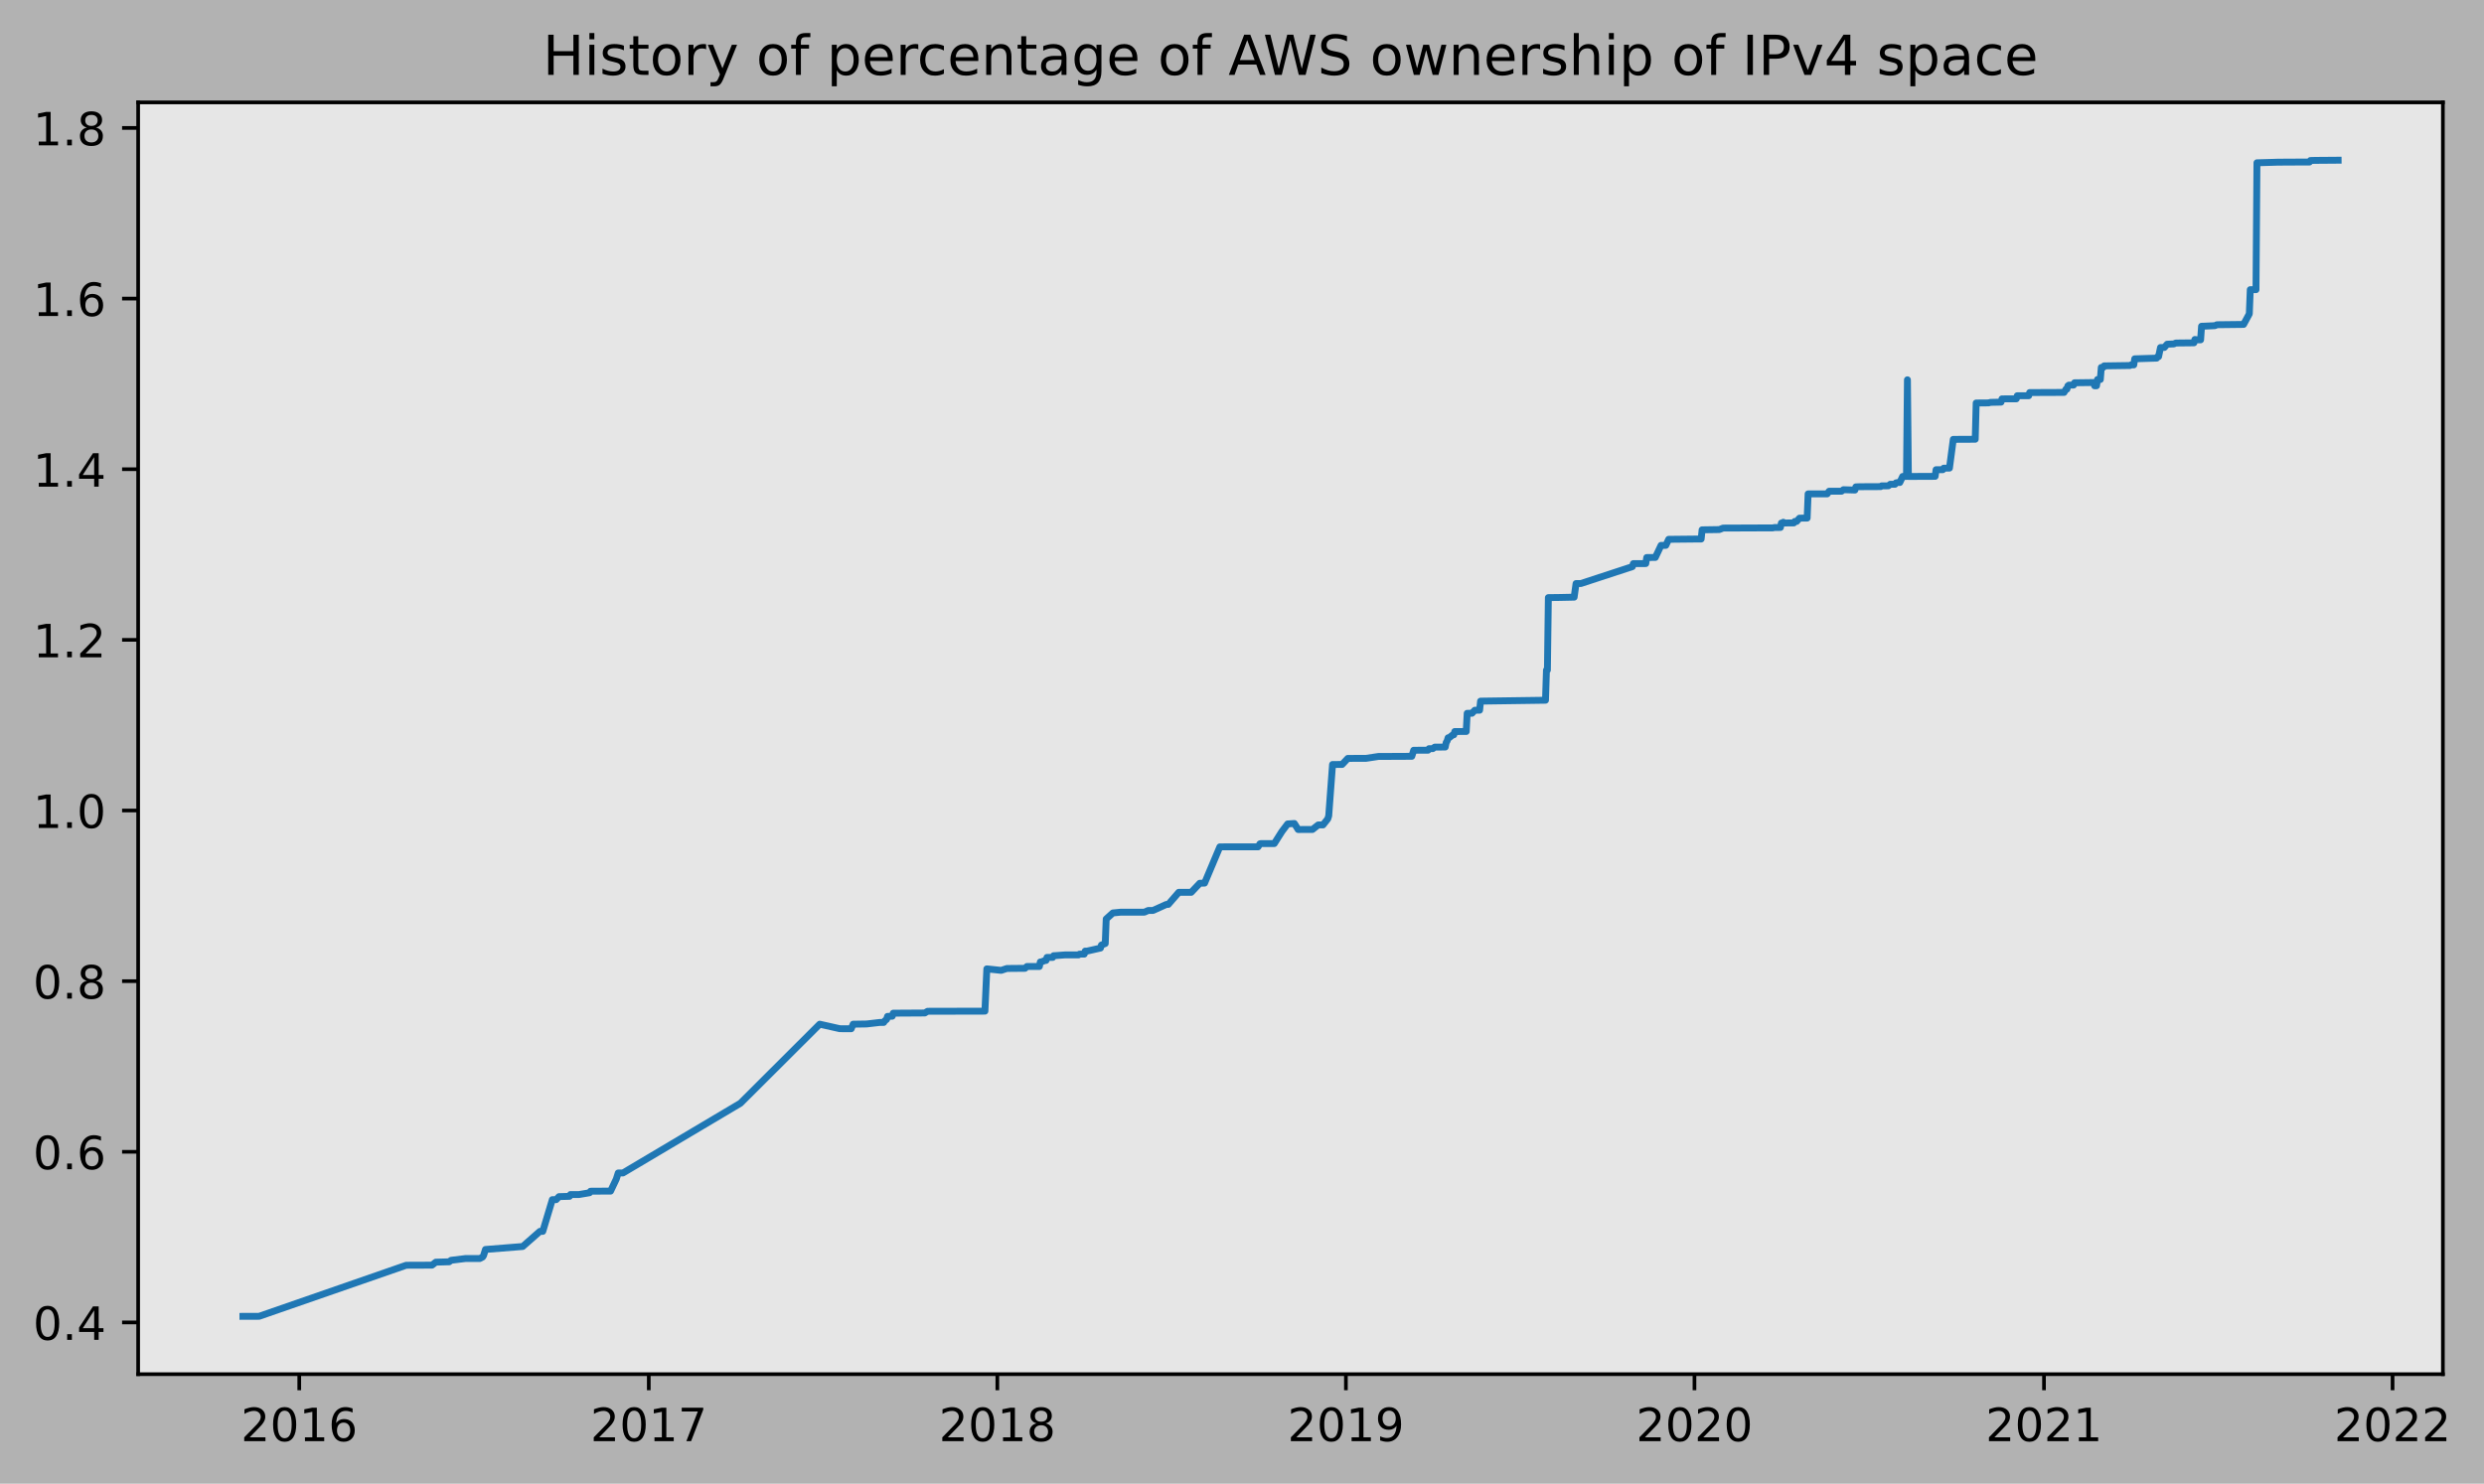
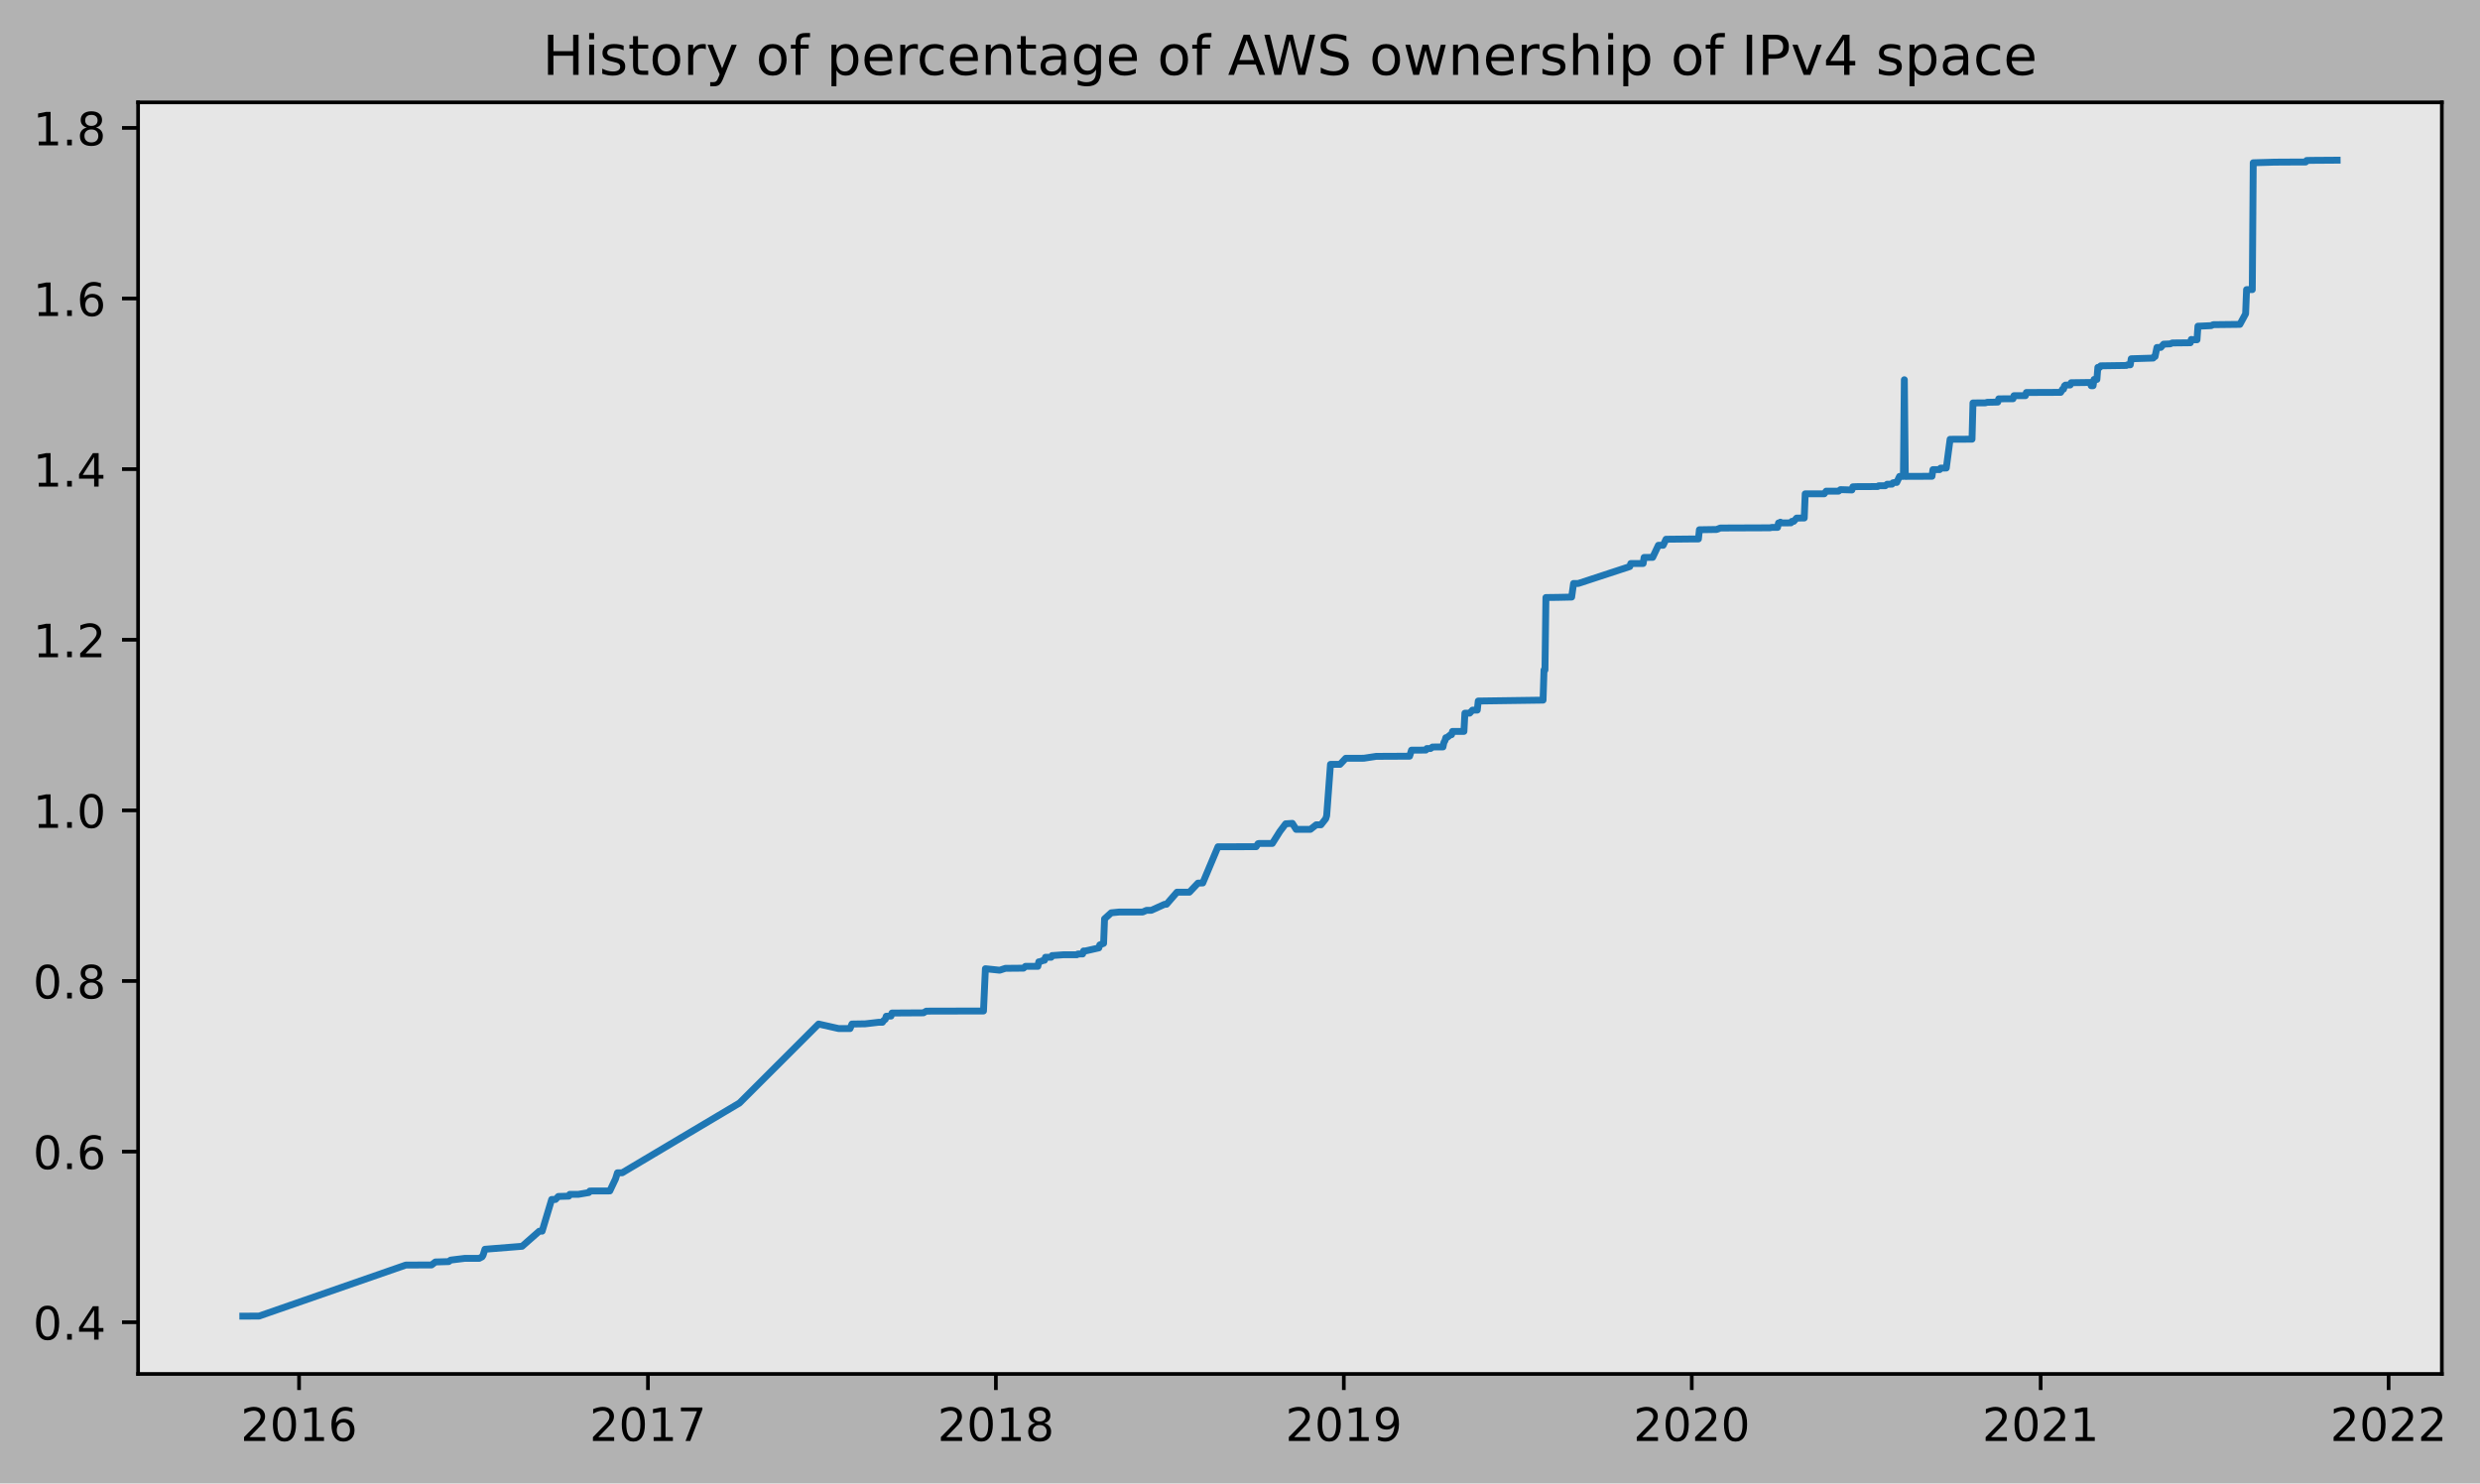
- <svg xmlns="http://www.w3.org/2000/svg" xmlns:xlink="http://www.w3.org/1999/xlink" height="323.396pt" version="1.1" viewBox="0 0 541.262 323.396" width="541.262pt">
+ <svg xmlns="http://www.w3.org/2000/svg" xmlns:xlink="http://www.w3.org/1999/xlink" height="323.396pt" version="1.1" viewBox="0 0 540.622 323.396" width="540.622pt">
  <defs>
    <style type="text/css">
*{stroke-linecap:butt;stroke-linejoin:round;}
  </style>
  </defs>
  <g id="figure_1">
    <g id="patch_1">
-       <path d="M 0 323.396  L 541.262 323.396  L 541.262 0  L 0 0  z " style="fill:#b2b2b2;" />
+       <path d="M 0 323.396  L 540.622 323.396  L 540.622 0  L 0 0  z " style="fill:#b2b2b2;" />
    </g>
    <g id="axes_1">
      <g id="patch_2">
        <path d="M 30.103 299.518  L 532.303 299.518  L 532.303 22.318  L 30.103 22.318  z " style="fill:#e6e6e6;" />
      </g>
      <g id="matplotlib.axis_1">
        <g id="xtick_1">
          <g id="line2d_1">
            <defs>
-               <path d="M 0 0  L 0 3.5  " id="m75201c678d" style="stroke:#000000;stroke-width:0.8;" />
-             </defs>
-             <g>
-               <use style="stroke:#000000;stroke-width:0.8;" x="65.208" xlink:href="#m75201c678d" y="299.518" />
+               <path d="M 0 0  L 0 3.5  " id="mee60334a1c" style="stroke:#000000;stroke-width:0.8;" />
+             </defs>
+             <g>
+               <use style="stroke:#000000;stroke-width:0.8;" x="65.191" xlink:href="#mee60334a1c" y="299.518" />
            </g>
          </g>
          <g id="text_1">
            <defs>
              <path d="M 19.188 8.297  L 53.609 8.297  L 53.609 0  L 7.328 0  L 7.328 8.297  Q 12.938 14.109 22.625 23.891  Q 32.328 33.688 34.812 36.531  Q 39.547 41.844 41.422 45.531  Q 43.312 49.219 43.312 52.781  Q 43.312 58.594 39.234 62.25  Q 35.156 65.922 28.609 65.922  Q 23.969 65.922 18.812 64.312  Q 13.672 62.703 7.812 59.422  L 7.812 69.391  Q 13.766 71.781 18.938 73  Q 24.125 74.219 28.422 74.219  Q 39.75 74.219 46.484 68.547  Q 53.219 62.891 53.219 53.422  Q 53.219 48.922 51.531 44.891  Q 49.859 40.875 45.406 35.406  Q 44.188 33.984 37.641 27.219  Q 31.109 20.453 19.188 8.297  z " id="DejaVuSans-50" />
              <path d="M 31.781 66.406  Q 24.172 66.406 20.328 58.906  Q 16.5 51.422 16.5 36.375  Q 16.5 21.391 20.328 13.891  Q 24.172 6.391 31.781 6.391  Q 39.453 6.391 43.281 13.891  Q 47.125 21.391 47.125 36.375  Q 47.125 51.422 43.281 58.906  Q 39.453 66.406 31.781 66.406  z M 31.781 74.219  Q 44.047 74.219 50.516 64.516  Q 56.984 54.828 56.984 36.375  Q 56.984 17.969 50.516 8.266  Q 44.047 -1.422 31.781 -1.422  Q 19.531 -1.422 13.062 8.266  Q 6.594 17.969 6.594 36.375  Q 6.594 54.828 13.062 64.516  Q 19.531 74.219 31.781 74.219  z " id="DejaVuSans-48" />
              <path d="M 12.406 8.297  L 28.516 8.297  L 28.516 63.922  L 10.984 60.406  L 10.984 69.391  L 28.422 72.906  L 38.281 72.906  L 38.281 8.297  L 54.391 8.297  L 54.391 0  L 12.406 0  z " id="DejaVuSans-49" />
              <path d="M 33.016 40.375  Q 26.375 40.375 22.484 35.828  Q 18.609 31.297 18.609 23.391  Q 18.609 15.531 22.484 10.953  Q 26.375 6.391 33.016 6.391  Q 39.656 6.391 43.531 10.953  Q 47.406 15.531 47.406 23.391  Q 47.406 31.297 43.531 35.828  Q 39.656 40.375 33.016 40.375  z M 52.594 71.297  L 52.594 62.312  Q 48.875 64.062 45.094 64.984  Q 41.312 65.922 37.594 65.922  Q 27.828 65.922 22.672 59.328  Q 17.531 52.734 16.797 39.406  Q 19.672 43.656 24.016 45.922  Q 28.375 48.188 33.594 48.188  Q 44.578 48.188 50.953 41.516  Q 57.328 34.859 57.328 23.391  Q 57.328 12.156 50.688 5.359  Q 44.047 -1.422 33.016 -1.422  Q 20.359 -1.422 13.672 8.266  Q 6.984 17.969 6.984 36.375  Q 6.984 53.656 15.188 63.938  Q 23.391 74.219 37.203 74.219  Q 40.922 74.219 44.703 73.484  Q 48.484 72.75 52.594 71.297  z " id="DejaVuSans-54" />
            </defs>
-             <g transform="translate(52.4826 314.1166)scale(0.1 -0.1)">
+             <g transform="translate(52.46584 314.1166)scale(0.1 -0.1)">
              <use xlink:href="#DejaVuSans-50" />
              <use x="63.623" xlink:href="#DejaVuSans-48" />
              <use x="127.246" xlink:href="#DejaVuSans-49" />
              <use x="190.869" xlink:href="#DejaVuSans-54" />
            </g>
          </g>
        </g>
        <g id="xtick_2">
          <g id="line2d_2">
            <g>
-               <use style="stroke:#000000;stroke-width:0.8;" x="141.368" xlink:href="#m75201c678d" y="299.518" />
+               <use style="stroke:#000000;stroke-width:0.8;" x="141.247" xlink:href="#mee60334a1c" y="299.518" />
            </g>
          </g>
          <g id="text_2">
            <defs>
              <path d="M 8.203 72.906  L 55.078 72.906  L 55.078 68.703  L 28.609 0  L 18.312 0  L 43.219 64.594  L 8.203 64.594  z " id="DejaVuSans-55" />
            </defs>
-             <g transform="translate(128.6429 314.1166)scale(0.1 -0.1)">
+             <g transform="translate(128.5221 314.1166)scale(0.1 -0.1)">
              <use xlink:href="#DejaVuSans-50" />
              <use x="63.623" xlink:href="#DejaVuSans-48" />
              <use x="127.246" xlink:href="#DejaVuSans-49" />
              <use x="190.869" xlink:href="#DejaVuSans-55" />
            </g>
          </g>
        </g>
        <g id="xtick_3">
          <g id="line2d_3">
            <g>
-               <use style="stroke:#000000;stroke-width:0.8;" x="217.32" xlink:href="#m75201c678d" y="299.518" />
+               <use style="stroke:#000000;stroke-width:0.8;" x="217.096" xlink:href="#mee60334a1c" y="299.518" />
            </g>
          </g>
          <g id="text_3">
            <defs>
              <path d="M 31.781 34.625  Q 24.75 34.625 20.719 30.859  Q 16.703 27.094 16.703 20.516  Q 16.703 13.922 20.719 10.156  Q 24.75 6.391 31.781 6.391  Q 38.812 6.391 42.859 10.172  Q 46.922 13.969 46.922 20.516  Q 46.922 27.094 42.891 30.859  Q 38.875 34.625 31.781 34.625  z M 21.922 38.812  Q 15.578 40.375 12.031 44.719  Q 8.5 49.078 8.5 55.328  Q 8.5 64.062 14.719 69.141  Q 20.953 74.219 31.781 74.219  Q 42.672 74.219 48.875 69.141  Q 55.078 64.062 55.078 55.328  Q 55.078 49.078 51.531 44.719  Q 48 40.375 41.703 38.812  Q 48.828 37.156 52.797 32.312  Q 56.781 27.484 56.781 20.516  Q 56.781 9.906 50.312 4.234  Q 43.844 -1.422 31.781 -1.422  Q 19.734 -1.422 13.25 4.234  Q 6.781 9.906 6.781 20.516  Q 6.781 27.484 10.781 32.312  Q 14.797 37.156 21.922 38.812  z M 18.312 54.391  Q 18.312 48.734 21.844 45.562  Q 25.391 42.391 31.781 42.391  Q 38.141 42.391 41.719 45.562  Q 45.312 48.734 45.312 54.391  Q 45.312 60.062 41.719 63.234  Q 38.141 66.406 31.781 66.406  Q 25.391 66.406 21.844 63.234  Q 18.312 60.062 18.312 54.391  z " id="DejaVuSans-56" />
            </defs>
-             <g transform="translate(204.5951 314.1166)scale(0.1 -0.1)">
+             <g transform="translate(204.3706 314.1166)scale(0.1 -0.1)">
              <use xlink:href="#DejaVuSans-50" />
              <use x="63.623" xlink:href="#DejaVuSans-48" />
              <use x="127.246" xlink:href="#DejaVuSans-49" />
              <use x="190.869" xlink:href="#DejaVuSans-56" />
            </g>
          </g>
        </g>
        <g id="xtick_4">
          <g id="line2d_4">
            <g>
-               <use style="stroke:#000000;stroke-width:0.8;" x="293.272" xlink:href="#m75201c678d" y="299.518" />
+               <use style="stroke:#000000;stroke-width:0.8;" x="292.944" xlink:href="#mee60334a1c" y="299.518" />
            </g>
          </g>
          <g id="text_4">
            <defs>
              <path d="M 10.984 1.516  L 10.984 10.5  Q 14.703 8.734 18.5 7.812  Q 22.312 6.891 25.984 6.891  Q 35.75 6.891 40.891 13.453  Q 46.047 20.016 46.781 33.406  Q 43.953 29.203 39.594 26.953  Q 35.25 24.703 29.984 24.703  Q 19.047 24.703 12.672 31.312  Q 6.297 37.938 6.297 49.422  Q 6.297 60.641 12.938 67.422  Q 19.578 74.219 30.609 74.219  Q 43.266 74.219 49.922 64.516  Q 56.594 54.828 56.594 36.375  Q 56.594 19.141 48.406 8.859  Q 40.234 -1.422 26.422 -1.422  Q 22.703 -1.422 18.891 -0.688  Q 15.094 0.047 10.984 1.516  z M 30.609 32.422  Q 37.25 32.422 41.125 36.953  Q 45.016 41.5 45.016 49.422  Q 45.016 57.281 41.125 61.844  Q 37.25 66.406 30.609 66.406  Q 23.969 66.406 20.094 61.844  Q 16.219 57.281 16.219 49.422  Q 16.219 41.5 20.094 36.953  Q 23.969 32.422 30.609 32.422  z " id="DejaVuSans-57" />
            </defs>
-             <g transform="translate(280.5472 314.1166)scale(0.1 -0.1)">
+             <g transform="translate(280.2191 314.1166)scale(0.1 -0.1)">
              <use xlink:href="#DejaVuSans-50" />
              <use x="63.623" xlink:href="#DejaVuSans-48" />
              <use x="127.246" xlink:href="#DejaVuSans-49" />
              <use x="190.869" xlink:href="#DejaVuSans-57" />
            </g>
          </g>
        </g>
        <g id="xtick_5">
          <g id="line2d_5">
            <g>
-               <use style="stroke:#000000;stroke-width:0.8;" x="369.224" xlink:href="#m75201c678d" y="299.518" />
+               <use style="stroke:#000000;stroke-width:0.8;" x="368.793" xlink:href="#mee60334a1c" y="299.518" />
            </g>
          </g>
          <g id="text_5">
-             <g transform="translate(356.4994 314.1166)scale(0.1 -0.1)">
+             <g transform="translate(356.0675 314.1166)scale(0.1 -0.1)">
              <use xlink:href="#DejaVuSans-50" />
              <use x="63.623" xlink:href="#DejaVuSans-48" />
              <use x="127.246" xlink:href="#DejaVuSans-50" />
              <use x="190.869" xlink:href="#DejaVuSans-48" />
            </g>
          </g>
        </g>
        <g id="xtick_6">
          <g id="line2d_6">
            <g>
-               <use style="stroke:#000000;stroke-width:0.8;" x="445.385" xlink:href="#m75201c678d" y="299.518" />
+               <use style="stroke:#000000;stroke-width:0.8;" x="444.849" xlink:href="#mee60334a1c" y="299.518" />
            </g>
          </g>
          <g id="text_6">
-             <g transform="translate(432.6597 314.1166)scale(0.1 -0.1)">
+             <g transform="translate(432.1238 314.1166)scale(0.1 -0.1)">
              <use xlink:href="#DejaVuSans-50" />
              <use x="63.623" xlink:href="#DejaVuSans-48" />
              <use x="127.246" xlink:href="#DejaVuSans-50" />
              <use x="190.869" xlink:href="#DejaVuSans-49" />
            </g>
          </g>
        </g>
        <g id="xtick_7">
          <g id="line2d_7">
            <g>
-               <use style="stroke:#000000;stroke-width:0.8;" x="521.337" xlink:href="#m75201c678d" y="299.518" />
+               <use style="stroke:#000000;stroke-width:0.8;" x="520.697" xlink:href="#mee60334a1c" y="299.518" />
            </g>
          </g>
          <g id="text_7">
-             <g transform="translate(508.6119 314.1166)scale(0.1 -0.1)">
+             <g transform="translate(507.9723 314.1166)scale(0.1 -0.1)">
              <use xlink:href="#DejaVuSans-50" />
              <use x="63.623" xlink:href="#DejaVuSans-48" />
              <use x="127.246" xlink:href="#DejaVuSans-50" />
              <use x="190.869" xlink:href="#DejaVuSans-50" />
            </g>
          </g>
        </g>
      </g>
      <g id="matplotlib.axis_2">
        <g id="ytick_1">
          <g id="line2d_8">
            <defs>
-               <path d="M 0 0  L -3.5 0  " id="m8ddf1ba816" style="stroke:#000000;stroke-width:0.8;" />
-             </defs>
-             <g>
-               <use style="stroke:#000000;stroke-width:0.8;" x="30.103" xlink:href="#m8ddf1ba816" y="288.242" />
+               <path d="M 0 0  L -3.5 0  " id="m56c046b04b" style="stroke:#000000;stroke-width:0.8;" />
+             </defs>
+             <g>
+               <use style="stroke:#000000;stroke-width:0.8;" x="30.103" xlink:href="#m56c046b04b" y="288.242" />
            </g>
          </g>
          <g id="text_8">
            <defs>
              <path d="M 10.688 12.406  L 21 12.406  L 21 0  L 10.688 0  z " id="DejaVuSans-46" />
              <path d="M 37.797 64.312  L 12.891 25.391  L 37.797 25.391  z M 35.203 72.906  L 47.609 72.906  L 47.609 25.391  L 58.016 25.391  L 58.016 17.188  L 47.609 17.188  L 47.609 0  L 37.797 0  L 37.797 17.188  L 4.891 17.188  L 4.891 26.703  z " id="DejaVuSans-52" />
            </defs>
            <g transform="translate(7.2 292.041)scale(0.1 -0.1)">
              <use xlink:href="#DejaVuSans-48" />
              <use x="63.623" xlink:href="#DejaVuSans-46" />
              <use x="95.41" xlink:href="#DejaVuSans-52" />
            </g>
          </g>
        </g>
        <g id="ytick_2">
          <g id="line2d_9">
            <g>
-               <use style="stroke:#000000;stroke-width:0.8;" x="30.103" xlink:href="#m8ddf1ba816" y="251.048" />
+               <use style="stroke:#000000;stroke-width:0.8;" x="30.103" xlink:href="#m56c046b04b" y="251.048" />
            </g>
          </g>
          <g id="text_9">
            <g transform="translate(7.2 254.8471)scale(0.1 -0.1)">
              <use xlink:href="#DejaVuSans-48" />
              <use x="63.623" xlink:href="#DejaVuSans-46" />
              <use x="95.41" xlink:href="#DejaVuSans-54" />
            </g>
          </g>
        </g>
        <g id="ytick_3">
          <g id="line2d_10">
            <g>
-               <use style="stroke:#000000;stroke-width:0.8;" x="30.103" xlink:href="#m8ddf1ba816" y="213.854" />
+               <use style="stroke:#000000;stroke-width:0.8;" x="30.103" xlink:href="#m56c046b04b" y="213.854" />
            </g>
          </g>
          <g id="text_10">
            <g transform="translate(7.2 217.6532)scale(0.1 -0.1)">
              <use xlink:href="#DejaVuSans-48" />
              <use x="63.623" xlink:href="#DejaVuSans-46" />
              <use x="95.41" xlink:href="#DejaVuSans-56" />
            </g>
          </g>
        </g>
        <g id="ytick_4">
          <g id="line2d_11">
            <g>
-               <use style="stroke:#000000;stroke-width:0.8;" x="30.103" xlink:href="#m8ddf1ba816" y="176.66" />
+               <use style="stroke:#000000;stroke-width:0.8;" x="30.103" xlink:href="#m56c046b04b" y="176.66" />
            </g>
          </g>
          <g id="text_11">
            <g transform="translate(7.2 180.4593)scale(0.1 -0.1)">
              <use xlink:href="#DejaVuSans-49" />
              <use x="63.623" xlink:href="#DejaVuSans-46" />
              <use x="95.41" xlink:href="#DejaVuSans-48" />
            </g>
          </g>
        </g>
        <g id="ytick_5">
          <g id="line2d_12">
            <g>
-               <use style="stroke:#000000;stroke-width:0.8;" x="30.103" xlink:href="#m8ddf1ba816" y="139.466" />
+               <use style="stroke:#000000;stroke-width:0.8;" x="30.103" xlink:href="#m56c046b04b" y="139.466" />
            </g>
          </g>
          <g id="text_12">
            <g transform="translate(7.2 143.2654)scale(0.1 -0.1)">
              <use xlink:href="#DejaVuSans-49" />
              <use x="63.623" xlink:href="#DejaVuSans-46" />
              <use x="95.41" xlink:href="#DejaVuSans-50" />
            </g>
          </g>
        </g>
        <g id="ytick_6">
          <g id="line2d_13">
            <g>
-               <use style="stroke:#000000;stroke-width:0.8;" x="30.103" xlink:href="#m8ddf1ba816" y="102.272" />
+               <use style="stroke:#000000;stroke-width:0.8;" x="30.103" xlink:href="#m56c046b04b" y="102.272" />
            </g>
          </g>
          <g id="text_13">
            <g transform="translate(7.2 106.0714)scale(0.1 -0.1)">
              <use xlink:href="#DejaVuSans-49" />
              <use x="63.623" xlink:href="#DejaVuSans-46" />
              <use x="95.41" xlink:href="#DejaVuSans-52" />
            </g>
          </g>
        </g>
        <g id="ytick_7">
          <g id="line2d_14">
            <g>
-               <use style="stroke:#000000;stroke-width:0.8;" x="30.103" xlink:href="#m8ddf1ba816" y="65.078" />
+               <use style="stroke:#000000;stroke-width:0.8;" x="30.103" xlink:href="#m56c046b04b" y="65.078" />
            </g>
          </g>
          <g id="text_14">
            <g transform="translate(7.2 68.87753)scale(0.1 -0.1)">
              <use xlink:href="#DejaVuSans-49" />
              <use x="63.623" xlink:href="#DejaVuSans-46" />
              <use x="95.41" xlink:href="#DejaVuSans-54" />
            </g>
          </g>
        </g>
        <g id="ytick_8">
          <g id="line2d_15">
            <g>
-               <use style="stroke:#000000;stroke-width:0.8;" x="30.103" xlink:href="#m8ddf1ba816" y="27.884" />
+               <use style="stroke:#000000;stroke-width:0.8;" x="30.103" xlink:href="#m56c046b04b" y="27.884" />
            </g>
          </g>
          <g id="text_15">
            <g transform="translate(7.2 31.68362)scale(0.1 -0.1)">
              <use xlink:href="#DejaVuSans-49" />
              <use x="63.623" xlink:href="#DejaVuSans-46" />
              <use x="95.41" xlink:href="#DejaVuSans-56" />
            </g>
          </g>
        </g>
      </g>
      <g id="line2d_16">
-         <path clip-path="url(#paf774579f5)" d="M 52.93 286.918  L 56.468 286.904  L 88.513 275.779  L 94.132 275.755  L 94.964 275.107  L 97.877 275.025  L 98.294 274.697  L 101.415 274.315  L 104.536 274.317  L 105.161 273.988  L 105.369 273.659  L 105.785 272.337  L 113.9 271.69  L 117.646 268.396  L 118.27 268.394  L 120.351 261.481  L 121.183 261.481  L 121.808 260.822  L 124.097 260.757  L 124.305 260.363  L 126.177 260.363  L 128.466 259.976  L 128.674 259.647  L 129.091 259.631  L 133.044 259.62  L 134.293 256.986  L 134.709 255.669  L 135.749 255.659  L 161.344 240.463  L 178.616 223.235  L 182.986 224.219  L 185.483 224.226  L 185.899 223.238  L 188.812 223.19  L 191.725 222.853  L 192.558 222.853  L 192.766 222.524  L 193.182 222.195  L 193.39 221.537  L 194.43 221.495  L 194.638 220.837  L 201.505 220.795  L 202.13 220.424  L 214.615 220.394  L 215.031 211.176  L 218.152 211.505  L 219.401 211.092  L 223.355 211.056  L 223.771 210.66  L 226.476 210.661  L 226.684 209.674  L 226.892 209.671  L 227.724 209.34  L 227.933 209.339  L 228.141 208.681  L 229.389 208.68  L 229.597 208.303  L 229.805 208.301  L 232.094 208.132  L 235.008 208.131  L 235.216 207.967  L 236.256 207.965  L 236.464 207.307  L 236.88 207.302  L 239.794 206.643  L 240.002 205.985  L 240.834 205.656  L 241.042 200.306  L 242.499 198.989  L 244.163 198.825  L 249.366 198.818  L 250.198 198.448  L 251.238 198.448  L 254.152 197.131  L 254.568 197.127  L 256.857 194.492  L 259.562 194.496  L 261.435 192.516  L 262.475 192.489  L 265.805 184.585  L 274.128 184.581  L 274.544 183.922  L 274.752 183.871  L 277.666 183.867  L 279.33 181.234  L 280.579 179.588  L 282.035 179.489  L 282.868 180.805  L 285.989 180.794  L 287.238 179.806  L 288.278 179.805  L 289.319 178.488  L 289.527 177.824  L 290.359 166.632  L 292.44 166.627  L 293.688 165.305  L 297.642 165.293  L 300.347 164.882  L 307.63 164.848  L 308.046 163.53  L 311.168 163.516  L 311.376 163.186  L 312.208 163.175  L 312.624 162.846  L 314.913 162.828  L 315.121 161.84  L 315.33 161.511  L 315.538 160.816  L 315.746 160.815  L 316.578 160.157  L 316.786 160.157  L 316.994 159.443  L 319.491 159.44  L 319.699 155.474  L 320.74 155.467  L 321.364 154.807  L 322.405 154.802  L 322.613 152.824  L 336.763 152.626  L 336.971 146.057  L 337.179 146.057  L 337.387 130.256  L 339.884 130.226  L 343.005 130.159  L 343.421 127.196  L 344.462 127.19  L 355.699 123.507  L 355.907 122.848  L 358.612 122.838  L 358.82 121.521  L 360.693 121.503  L 361.941 118.87  L 362.982 118.869  L 363.606 117.552  L 369.433 117.493  L 370.681 117.488  L 370.889 115.483  L 374.635 115.426  L 375.467 115.102  L 386.288 115.059  L 386.704 114.976  L 387.952 114.971  L 388.16 114.004  L 388.369 114.004  L 388.577 113.832  L 388.785 113.994  L 390.866 113.981  L 391.074 113.653  L 391.49 113.651  L 392.114 112.94  L 393.779 112.923  L 393.987 107.653  L 398.149 107.644  L 398.565 107.068  L 401.27 107.066  L 401.686 106.736  L 404.183 106.814  L 404.391 106.12  L 405.224 106.085  L 409.802 106.063  L 410.01 105.898  L 411.466 105.892  L 411.882 105.554  L 412.923 105.55  L 413.131 105.252  L 413.547 105.17  L 413.963 105.17  L 414.588 103.853  L 415.42 103.853  L 415.628 82.783  L 415.836 103.851  L 421.663 103.827  L 421.871 102.379  L 423.327 102.378  L 423.535 102.048  L 424.784 102.03  L 425.616 95.765  L 430.402 95.741  L 430.61 87.84  L 433.316 87.818  L 433.732 87.701  L 436.021 87.653  L 436.229 86.943  L 439.35 86.93  L 439.558 86.26  L 442.055 86.256  L 442.263 85.565  L 449.755 85.534  L 450.171 84.83  L 450.379 84.83  L 450.587 84.113  L 450.795 83.946  L 451.835 83.927  L 452.044 83.433  L 456.205 83.378  L 456.413 84.087  L 456.83 84.085  L 457.038 82.719  L 457.662 82.719  L 457.87 80.085  L 458.286 80.083  L 458.494 79.749  L 464.113 79.668  L 464.321 79.537  L 464.945 79.536  L 465.153 78.208  L 469.939 78.062  L 470.147 77.732  L 470.355 77.731  L 470.771 75.745  L 471.604 75.735  L 472.228 75.025  L 473.685 74.962  L 474.101 74.766  L 478.055 74.723  L 478.263 73.997  L 478.887 74.078  L 479.511 74.072  L 479.719 71.108  L 480.344 71.09  L 482.632 70.985  L 483.049 70.779  L 488.875 70.713  L 490.124 68.404  L 490.332 63.136  L 491.58 63.135  L 491.788 35.482  L 495.534 35.375  L 496.366 35.347  L 501.777 35.317  L 503.233 35.315  L 503.441 34.985  L 504.482 34.958  L 509.476 34.919  L 509.476 34.919  " style="fill:none;stroke:#1f77b4;stroke-linecap:square;stroke-width:1.5;" />
+         <path clip-path="url(#p5949b25f3d)" d="M 52.93 286.918  L 56.463 286.904  L 88.465 275.779  L 94.076 275.755  L 94.907 275.107  L 97.816 275.025  L 98.232 274.697  L 101.349 274.315  L 104.466 274.317  L 105.089 273.988  L 105.297 273.659  L 105.713 272.337  L 113.817 271.69  L 117.557 268.396  L 118.181 268.394  L 120.259 261.481  L 121.09 261.481  L 121.714 260.822  L 123.999 260.757  L 124.207 260.363  L 126.077 260.363  L 128.363 259.976  L 128.571 259.647  L 128.987 259.631  L 132.935 259.62  L 134.182 256.986  L 134.597 255.669  L 135.636 255.659  L 161.196 240.463  L 178.444 223.235  L 182.808 224.219  L 185.302 224.226  L 185.717 223.238  L 188.626 223.19  L 191.536 222.853  L 192.367 222.853  L 192.575 222.524  L 192.99 222.195  L 193.198 221.537  L 194.237 221.495  L 194.445 220.837  L 201.302 220.795  L 201.926 220.424  L 214.394 220.394  L 214.81 211.176  L 217.927 211.505  L 219.174 211.092  L 223.122 211.056  L 223.538 210.66  L 226.239 210.661  L 226.447 209.674  L 226.655 209.671  L 227.486 209.34  L 227.694 209.339  L 227.901 208.681  L 229.148 208.68  L 229.356 208.303  L 229.564 208.301  L 231.85 208.132  L 234.759 208.131  L 234.967 207.967  L 236.006 207.965  L 236.214 207.307  L 236.629 207.302  L 239.538 206.643  L 239.746 205.985  L 240.577 205.656  L 240.785 200.306  L 242.24 198.989  L 243.902 198.825  L 249.097 198.818  L 249.929 198.448  L 250.968 198.448  L 253.877 197.131  L 254.293 197.127  L 256.578 194.492  L 259.28 194.496  L 261.15 192.516  L 262.189 192.489  L 265.514 184.585  L 273.826 184.581  L 274.242 183.922  L 274.449 183.871  L 277.359 183.867  L 279.021 181.234  L 280.268 179.588  L 281.723 179.489  L 282.554 180.805  L 285.671 180.794  L 286.918 179.806  L 287.957 179.805  L 288.996 178.488  L 289.204 177.824  L 290.035 166.632  L 292.113 166.627  L 293.36 165.305  L 297.308 165.293  L 300.009 164.882  L 307.283 164.848  L 307.698 163.53  L 310.815 163.516  L 311.023 163.186  L 311.854 163.175  L 312.27 162.846  L 314.556 162.828  L 314.763 161.84  L 314.971 161.511  L 315.179 160.816  L 315.387 160.815  L 316.218 160.157  L 316.426 160.157  L 316.634 159.443  L 319.127 159.44  L 319.335 155.474  L 320.374 155.467  L 320.998 154.807  L 322.037 154.802  L 322.244 152.824  L 336.375 152.626  L 336.583 146.057  L 336.791 146.057  L 336.999 130.256  L 339.492 130.226  L 342.609 130.159  L 343.025 127.196  L 344.064 127.19  L 355.285 123.507  L 355.493 122.848  L 358.195 122.838  L 358.402 121.521  L 360.273 121.503  L 361.519 118.87  L 362.558 118.869  L 363.182 117.552  L 369 117.493  L 370.247 117.488  L 370.455 115.483  L 374.195 115.426  L 375.027 115.102  L 385.832 115.059  L 386.248 114.976  L 387.495 114.971  L 387.703 114.004  L 387.91 114.004  L 388.118 113.832  L 388.326 113.994  L 390.404 113.981  L 390.612 113.653  L 391.028 113.651  L 391.651 112.94  L 393.313 112.923  L 393.521 107.653  L 397.677 107.644  L 398.093 107.068  L 400.794 107.066  L 401.21 106.736  L 403.704 106.814  L 403.911 106.12  L 404.743 106.085  L 409.314 106.063  L 409.522 105.898  L 410.977 105.892  L 411.392 105.554  L 412.431 105.55  L 412.639 105.252  L 413.055 105.17  L 413.47 105.17  L 414.094 103.853  L 414.925 103.853  L 415.133 82.783  L 415.341 103.851  L 421.159 103.827  L 421.367 102.379  L 422.822 102.378  L 423.029 102.048  L 424.276 102.03  L 425.107 95.765  L 429.887 95.741  L 430.095 87.84  L 432.796 87.818  L 433.212 87.701  L 435.498 87.653  L 435.705 86.943  L 438.822 86.93  L 439.03 86.26  L 441.524 86.256  L 441.732 85.565  L 449.213 85.534  L 449.628 84.83  L 449.836 84.83  L 450.044 84.113  L 450.252 83.946  L 451.291 83.927  L 451.499 83.433  L 455.655 83.378  L 455.862 84.087  L 456.278 84.085  L 456.486 82.719  L 457.109 82.719  L 457.317 80.085  L 457.733 80.083  L 457.94 79.749  L 463.551 79.668  L 463.759 79.537  L 464.382 79.536  L 464.59 78.208  L 469.37 78.062  L 469.577 77.732  L 469.785 77.731  L 470.201 75.745  L 471.032 75.735  L 471.656 75.025  L 473.11 74.962  L 473.526 74.766  L 477.474 74.723  L 477.682 73.997  L 478.305 74.078  L 478.929 74.072  L 479.136 71.108  L 479.76 71.09  L 482.046 70.985  L 482.461 70.779  L 488.28 70.713  L 489.527 68.404  L 489.734 63.136  L 490.981 63.135  L 491.189 35.482  L 494.93 35.375  L 495.761 35.347  L 501.164 35.317  L 502.618 35.315  L 502.826 34.985  L 503.865 34.958  L 509.476 34.919  L 509.476 34.919  " style="fill:none;stroke:#1f77b4;stroke-linecap:square;stroke-width:1.5;" />
      </g>
      <g id="patch_3">
        <path d="M 30.103 299.518  L 30.103 22.318  " style="fill:none;stroke:#000000;stroke-linecap:square;stroke-linejoin:miter;stroke-width:0.8;" />
      </g>
      <g id="patch_4">
        <path d="M 532.303 299.518  L 532.303 22.318  " style="fill:none;stroke:#000000;stroke-linecap:square;stroke-linejoin:miter;stroke-width:0.8;" />
      </g>
      <g id="patch_5">
        <path d="M 30.103 299.518  L 532.303 299.518  " style="fill:none;stroke:#000000;stroke-linecap:square;stroke-linejoin:miter;stroke-width:0.8;" />
      </g>
      <g id="patch_6">
        <path d="M 30.103 22.318  L 532.303 22.318  " style="fill:none;stroke:#000000;stroke-linecap:square;stroke-linejoin:miter;stroke-width:0.8;" />
      </g>
      <g id="text_16">
        <defs>
          <path d="M 9.812 72.906  L 19.672 72.906  L 19.672 43.016  L 55.516 43.016  L 55.516 72.906  L 65.375 72.906  L 65.375 0  L 55.516 0  L 55.516 34.719  L 19.672 34.719  L 19.672 0  L 9.812 0  z " id="DejaVuSans-72" />
          <path d="M 9.422 54.688  L 18.406 54.688  L 18.406 0  L 9.422 0  z M 9.422 75.984  L 18.406 75.984  L 18.406 64.594  L 9.422 64.594  z " id="DejaVuSans-105" />
          <path d="M 44.281 53.078  L 44.281 44.578  Q 40.484 46.531 36.375 47.5  Q 32.281 48.484 27.875 48.484  Q 21.188 48.484 17.844 46.438  Q 14.5 44.391 14.5 40.281  Q 14.5 37.156 16.891 35.375  Q 19.281 33.594 26.516 31.984  L 29.594 31.297  Q 39.156 29.25 43.188 25.516  Q 47.219 21.781 47.219 15.094  Q 47.219 7.469 41.188 3.016  Q 35.156 -1.422 24.609 -1.422  Q 20.219 -1.422 15.453 -0.562  Q 10.688 0.297 5.422 2  L 5.422 11.281  Q 10.406 8.688 15.234 7.391  Q 20.062 6.109 24.812 6.109  Q 31.156 6.109 34.562 8.281  Q 37.984 10.453 37.984 14.406  Q 37.984 18.062 35.516 20.016  Q 33.062 21.969 24.703 23.781  L 21.578 24.516  Q 13.234 26.266 9.516 29.906  Q 5.812 33.547 5.812 39.891  Q 5.812 47.609 11.281 51.797  Q 16.75 56 26.812 56  Q 31.781 56 36.172 55.266  Q 40.578 54.547 44.281 53.078  z " id="DejaVuSans-115" />
          <path d="M 18.312 70.219  L 18.312 54.688  L 36.812 54.688  L 36.812 47.703  L 18.312 47.703  L 18.312 18.016  Q 18.312 11.328 20.141 9.422  Q 21.969 7.516 27.594 7.516  L 36.812 7.516  L 36.812 0  L 27.594 0  Q 17.188 0 13.234 3.875  Q 9.281 7.766 9.281 18.016  L 9.281 47.703  L 2.688 47.703  L 2.688 54.688  L 9.281 54.688  L 9.281 70.219  z " id="DejaVuSans-116" />
          <path d="M 30.609 48.391  Q 23.391 48.391 19.188 42.75  Q 14.984 37.109 14.984 27.297  Q 14.984 17.484 19.156 11.844  Q 23.344 6.203 30.609 6.203  Q 37.797 6.203 41.984 11.859  Q 46.188 17.531 46.188 27.297  Q 46.188 37.016 41.984 42.703  Q 37.797 48.391 30.609 48.391  z M 30.609 56  Q 42.328 56 49.016 48.375  Q 55.719 40.766 55.719 27.297  Q 55.719 13.875 49.016 6.219  Q 42.328 -1.422 30.609 -1.422  Q 18.844 -1.422 12.172 6.219  Q 5.516 13.875 5.516 27.297  Q 5.516 40.766 12.172 48.375  Q 18.844 56 30.609 56  z " id="DejaVuSans-111" />
          <path d="M 41.109 46.297  Q 39.594 47.172 37.812 47.578  Q 36.031 48 33.891 48  Q 26.266 48 22.188 43.047  Q 18.109 38.094 18.109 28.812  L 18.109 0  L 9.078 0  L 9.078 54.688  L 18.109 54.688  L 18.109 46.188  Q 20.953 51.172 25.484 53.578  Q 30.031 56 36.531 56  Q 37.453 56 38.578 55.875  Q 39.703 55.766 41.062 55.516  z " id="DejaVuSans-114" />
          <path d="M 32.172 -5.078  Q 28.375 -14.844 24.75 -17.812  Q 21.141 -20.797 15.094 -20.797  L 7.906 -20.797  L 7.906 -13.281  L 13.188 -13.281  Q 16.891 -13.281 18.938 -11.516  Q 21 -9.766 23.484 -3.219  L 25.094 0.875  L 2.984 54.688  L 12.5 54.688  L 29.594 11.922  L 46.688 54.688  L 56.203 54.688  z " id="DejaVuSans-121" />
          <path id="DejaVuSans-32" />
          <path d="M 37.109 75.984  L 37.109 68.5  L 28.516 68.5  Q 23.688 68.5 21.797 66.547  Q 19.922 64.594 19.922 59.516  L 19.922 54.688  L 34.719 54.688  L 34.719 47.703  L 19.922 47.703  L 19.922 0  L 10.891 0  L 10.891 47.703  L 2.297 47.703  L 2.297 54.688  L 10.891 54.688  L 10.891 58.5  Q 10.891 67.625 15.141 71.797  Q 19.391 75.984 28.609 75.984  z " id="DejaVuSans-102" />
          <path d="M 18.109 8.203  L 18.109 -20.797  L 9.078 -20.797  L 9.078 54.688  L 18.109 54.688  L 18.109 46.391  Q 20.953 51.266 25.266 53.625  Q 29.594 56 35.594 56  Q 45.562 56 51.781 48.094  Q 58.016 40.188 58.016 27.297  Q 58.016 14.406 51.781 6.484  Q 45.562 -1.422 35.594 -1.422  Q 29.594 -1.422 25.266 0.953  Q 20.953 3.328 18.109 8.203  z M 48.688 27.297  Q 48.688 37.203 44.609 42.844  Q 40.531 48.484 33.406 48.484  Q 26.266 48.484 22.188 42.844  Q 18.109 37.203 18.109 27.297  Q 18.109 17.391 22.188 11.75  Q 26.266 6.109 33.406 6.109  Q 40.531 6.109 44.609 11.75  Q 48.688 17.391 48.688 27.297  z " id="DejaVuSans-112" />
          <path d="M 56.203 29.594  L 56.203 25.203  L 14.891 25.203  Q 15.484 15.922 20.484 11.062  Q 25.484 6.203 34.422 6.203  Q 39.594 6.203 44.453 7.469  Q 49.312 8.734 54.109 11.281  L 54.109 2.781  Q 49.266 0.734 44.188 -0.344  Q 39.109 -1.422 33.891 -1.422  Q 20.797 -1.422 13.156 6.188  Q 5.516 13.812 5.516 26.812  Q 5.516 40.234 12.766 48.109  Q 20.016 56 32.328 56  Q 43.359 56 49.781 48.891  Q 56.203 41.797 56.203 29.594  z M 47.219 32.234  Q 47.125 39.594 43.094 43.984  Q 39.062 48.391 32.422 48.391  Q 24.906 48.391 20.391 44.141  Q 15.875 39.891 15.188 32.172  z " id="DejaVuSans-101" />
          <path d="M 48.781 52.594  L 48.781 44.188  Q 44.969 46.297 41.141 47.344  Q 37.312 48.391 33.406 48.391  Q 24.656 48.391 19.812 42.844  Q 14.984 37.312 14.984 27.297  Q 14.984 17.281 19.812 11.734  Q 24.656 6.203 33.406 6.203  Q 37.312 6.203 41.141 7.25  Q 44.969 8.297 48.781 10.406  L 48.781 2.094  Q 45.016 0.344 40.984 -0.531  Q 36.969 -1.422 32.422 -1.422  Q 20.062 -1.422 12.781 6.344  Q 5.516 14.109 5.516 27.297  Q 5.516 40.672 12.859 48.328  Q 20.219 56 33.016 56  Q 37.156 56 41.109 55.141  Q 45.062 54.297 48.781 52.594  z " id="DejaVuSans-99" />
          <path d="M 54.891 33.016  L 54.891 0  L 45.906 0  L 45.906 32.719  Q 45.906 40.484 42.875 44.328  Q 39.844 48.188 33.797 48.188  Q 26.516 48.188 22.312 43.547  Q 18.109 38.922 18.109 30.906  L 18.109 0  L 9.078 0  L 9.078 54.688  L 18.109 54.688  L 18.109 46.188  Q 21.344 51.125 25.703 53.562  Q 30.078 56 35.797 56  Q 45.219 56 50.047 50.172  Q 54.891 44.344 54.891 33.016  z " id="DejaVuSans-110" />
          <path d="M 34.281 27.484  Q 23.391 27.484 19.188 25  Q 14.984 22.516 14.984 16.5  Q 14.984 11.719 18.141 8.906  Q 21.297 6.109 26.703 6.109  Q 34.188 6.109 38.703 11.406  Q 43.219 16.703 43.219 25.484  L 43.219 27.484  z M 52.203 31.203  L 52.203 0  L 43.219 0  L 43.219 8.297  Q 40.141 3.328 35.547 0.953  Q 30.953 -1.422 24.312 -1.422  Q 15.922 -1.422 10.953 3.297  Q 6 8.016 6 15.922  Q 6 25.141 12.172 29.828  Q 18.359 34.516 30.609 34.516  L 43.219 34.516  L 43.219 35.406  Q 43.219 41.609 39.141 45  Q 35.062 48.391 27.688 48.391  Q 23 48.391 18.547 47.266  Q 14.109 46.141 10.016 43.891  L 10.016 52.203  Q 14.938 54.109 19.578 55.047  Q 24.219 56 28.609 56  Q 40.484 56 46.344 49.844  Q 52.203 43.703 52.203 31.203  z " id="DejaVuSans-97" />
          <path d="M 45.406 27.984  Q 45.406 37.75 41.375 43.109  Q 37.359 48.484 30.078 48.484  Q 22.859 48.484 18.828 43.109  Q 14.797 37.75 14.797 27.984  Q 14.797 18.266 18.828 12.891  Q 22.859 7.516 30.078 7.516  Q 37.359 7.516 41.375 12.891  Q 45.406 18.266 45.406 27.984  z M 54.391 6.781  Q 54.391 -7.172 48.188 -13.984  Q 42 -20.797 29.203 -20.797  Q 24.469 -20.797 20.266 -20.094  Q 16.062 -19.391 12.109 -17.922  L 12.109 -9.188  Q 16.062 -11.328 19.922 -12.344  Q 23.781 -13.375 27.781 -13.375  Q 36.625 -13.375 41.016 -8.766  Q 45.406 -4.156 45.406 5.172  L 45.406 9.625  Q 42.625 4.781 38.281 2.391  Q 33.938 0 27.875 0  Q 17.828 0 11.672 7.656  Q 5.516 15.328 5.516 27.984  Q 5.516 40.672 11.672 48.328  Q 17.828 56 27.875 56  Q 33.938 56 38.281 53.609  Q 42.625 51.219 45.406 46.391  L 45.406 54.688  L 54.391 54.688  z " id="DejaVuSans-103" />
          <path d="M 34.188 63.188  L 20.797 26.906  L 47.609 26.906  z M 28.609 72.906  L 39.797 72.906  L 67.578 0  L 57.328 0  L 50.688 18.703  L 17.828 18.703  L 11.188 0  L 0.781 0  z " id="DejaVuSans-65" />
          <path d="M 3.328 72.906  L 13.281 72.906  L 28.609 11.281  L 43.891 72.906  L 54.984 72.906  L 70.312 11.281  L 85.594 72.906  L 95.609 72.906  L 77.297 0  L 64.891 0  L 49.516 63.281  L 33.984 0  L 21.578 0  z " id="DejaVuSans-87" />
          <path d="M 53.516 70.516  L 53.516 60.891  Q 47.906 63.578 42.922 64.891  Q 37.938 66.219 33.297 66.219  Q 25.25 66.219 20.875 63.094  Q 16.5 59.969 16.5 54.203  Q 16.5 49.359 19.406 46.891  Q 22.312 44.438 30.422 42.922  L 36.375 41.703  Q 47.406 39.594 52.656 34.297  Q 57.906 29 57.906 20.125  Q 57.906 9.516 50.797 4.047  Q 43.703 -1.422 29.984 -1.422  Q 24.812 -1.422 18.969 -0.25  Q 13.141 0.922 6.891 3.219  L 6.891 13.375  Q 12.891 10.016 18.656 8.297  Q 24.422 6.594 29.984 6.594  Q 38.422 6.594 43.016 9.906  Q 47.609 13.234 47.609 19.391  Q 47.609 24.75 44.312 27.781  Q 41.016 30.812 33.5 32.328  L 27.484 33.5  Q 16.453 35.688 11.516 40.375  Q 6.594 45.062 6.594 53.422  Q 6.594 63.094 13.406 68.656  Q 20.219 74.219 32.172 74.219  Q 37.312 74.219 42.625 73.281  Q 47.953 72.359 53.516 70.516  z " id="DejaVuSans-83" />
          <path d="M 4.203 54.688  L 13.188 54.688  L 24.422 12.016  L 35.594 54.688  L 46.188 54.688  L 57.422 12.016  L 68.609 54.688  L 77.594 54.688  L 63.281 0  L 52.688 0  L 40.922 44.828  L 29.109 0  L 18.5 0  z " id="DejaVuSans-119" />
          <path d="M 54.891 33.016  L 54.891 0  L 45.906 0  L 45.906 32.719  Q 45.906 40.484 42.875 44.328  Q 39.844 48.188 33.797 48.188  Q 26.516 48.188 22.312 43.547  Q 18.109 38.922 18.109 30.906  L 18.109 0  L 9.078 0  L 9.078 75.984  L 18.109 75.984  L 18.109 46.188  Q 21.344 51.125 25.703 53.562  Q 30.078 56 35.797 56  Q 45.219 56 50.047 50.172  Q 54.891 44.344 54.891 33.016  z " id="DejaVuSans-104" />
          <path d="M 9.812 72.906  L 19.672 72.906  L 19.672 0  L 9.812 0  z " id="DejaVuSans-73" />
          <path d="M 19.672 64.797  L 19.672 37.406  L 32.078 37.406  Q 38.969 37.406 42.719 40.969  Q 46.484 44.531 46.484 51.125  Q 46.484 57.672 42.719 61.234  Q 38.969 64.797 32.078 64.797  z M 9.812 72.906  L 32.078 72.906  Q 44.344 72.906 50.609 67.359  Q 56.891 61.812 56.891 51.125  Q 56.891 40.328 50.609 34.812  Q 44.344 29.297 32.078 29.297  L 19.672 29.297  L 19.672 0  L 9.812 0  z " id="DejaVuSans-80" />
          <path d="M 2.984 54.688  L 12.5 54.688  L 29.594 8.797  L 46.688 54.688  L 56.203 54.688  L 35.688 0  L 23.484 0  z " id="DejaVuSans-118" />
        </defs>
        <g transform="translate(118.2778 16.31812)scale(0.12 -0.12)">
          <use xlink:href="#DejaVuSans-72" />
          <use x="75.195" xlink:href="#DejaVuSans-105" />
          <use x="102.979" xlink:href="#DejaVuSans-115" />
          <use x="155.078" xlink:href="#DejaVuSans-116" />
          <use x="194.287" xlink:href="#DejaVuSans-111" />
          <use x="255.469" xlink:href="#DejaVuSans-114" />
          <use x="296.582" xlink:href="#DejaVuSans-121" />
          <use x="355.762" xlink:href="#DejaVuSans-32" />
          <use x="387.549" xlink:href="#DejaVuSans-111" />
          <use x="448.73" xlink:href="#DejaVuSans-102" />
          <use x="483.936" xlink:href="#DejaVuSans-32" />
          <use x="515.723" xlink:href="#DejaVuSans-112" />
          <use x="579.199" xlink:href="#DejaVuSans-101" />
          <use x="640.723" xlink:href="#DejaVuSans-114" />
          <use x="679.586" xlink:href="#DejaVuSans-99" />
          <use x="734.566" xlink:href="#DejaVuSans-101" />
          <use x="796.09" xlink:href="#DejaVuSans-110" />
          <use x="859.469" xlink:href="#DejaVuSans-116" />
          <use x="898.678" xlink:href="#DejaVuSans-97" />
          <use x="959.957" xlink:href="#DejaVuSans-103" />
          <use x="1023.434" xlink:href="#DejaVuSans-101" />
          <use x="1084.957" xlink:href="#DejaVuSans-32" />
          <use x="1116.744" xlink:href="#DejaVuSans-111" />
          <use x="1177.926" xlink:href="#DejaVuSans-102" />
          <use x="1213.131" xlink:href="#DejaVuSans-32" />
          <use x="1244.918" xlink:href="#DejaVuSans-65" />
          <use x="1307.826" xlink:href="#DejaVuSans-87" />
          <use x="1406.703" xlink:href="#DejaVuSans-83" />
          <use x="1470.18" xlink:href="#DejaVuSans-32" />
          <use x="1501.967" xlink:href="#DejaVuSans-111" />
          <use x="1563.148" xlink:href="#DejaVuSans-119" />
          <use x="1644.936" xlink:href="#DejaVuSans-110" />
          <use x="1708.314" xlink:href="#DejaVuSans-101" />
          <use x="1769.838" xlink:href="#DejaVuSans-114" />
          <use x="1810.951" xlink:href="#DejaVuSans-115" />
          <use x="1863.051" xlink:href="#DejaVuSans-104" />
          <use x="1926.43" xlink:href="#DejaVuSans-105" />
          <use x="1954.213" xlink:href="#DejaVuSans-112" />
          <use x="2017.689" xlink:href="#DejaVuSans-32" />
          <use x="2049.477" xlink:href="#DejaVuSans-111" />
          <use x="2110.658" xlink:href="#DejaVuSans-102" />
          <use x="2145.863" xlink:href="#DejaVuSans-32" />
          <use x="2177.65" xlink:href="#DejaVuSans-73" />
          <use x="2207.143" xlink:href="#DejaVuSans-80" />
          <use x="2267.445" xlink:href="#DejaVuSans-118" />
          <use x="2326.625" xlink:href="#DejaVuSans-52" />
          <use x="2390.248" xlink:href="#DejaVuSans-32" />
          <use x="2422.035" xlink:href="#DejaVuSans-115" />
          <use x="2474.135" xlink:href="#DejaVuSans-112" />
          <use x="2537.611" xlink:href="#DejaVuSans-97" />
          <use x="2598.891" xlink:href="#DejaVuSans-99" />
          <use x="2653.871" xlink:href="#DejaVuSans-101" />
        </g>
      </g>
    </g>
  </g>
  <defs>
-     <clipPath id="paf774579f5">
+     <clipPath id="p5949b25f3d">
      <rect height="277.2" width="502.2" x="30.103" y="22.318" />
    </clipPath>
  </defs>
</svg>
